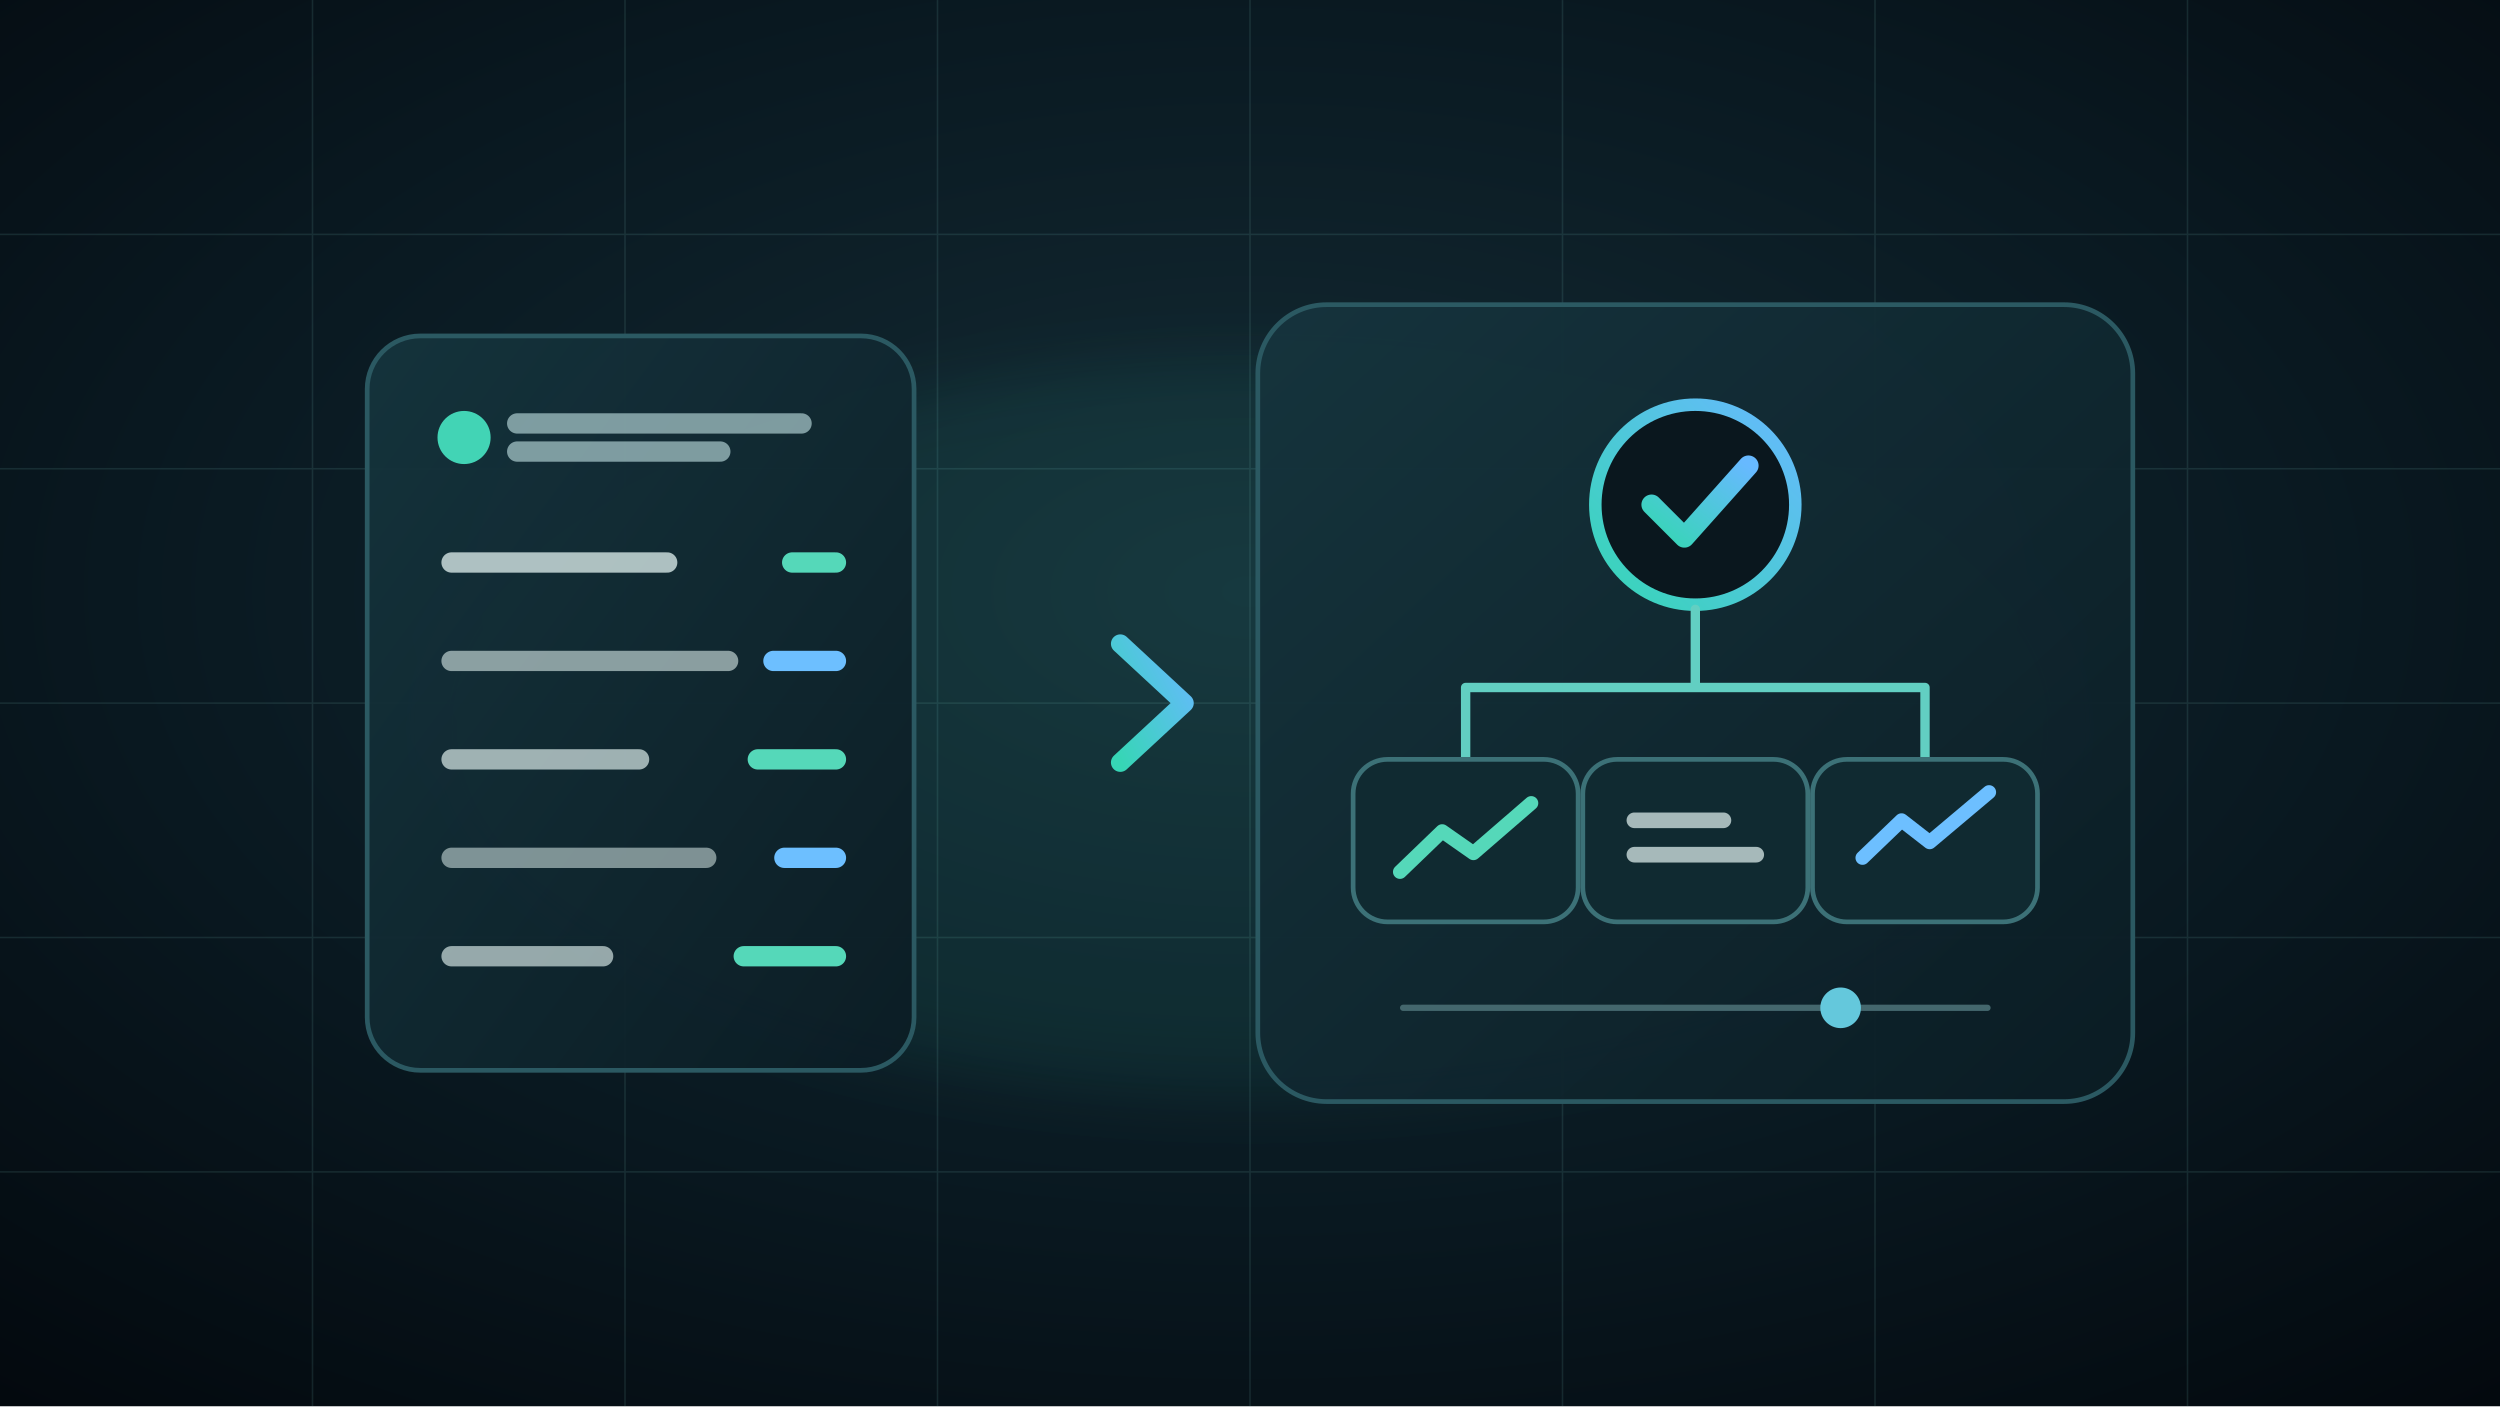
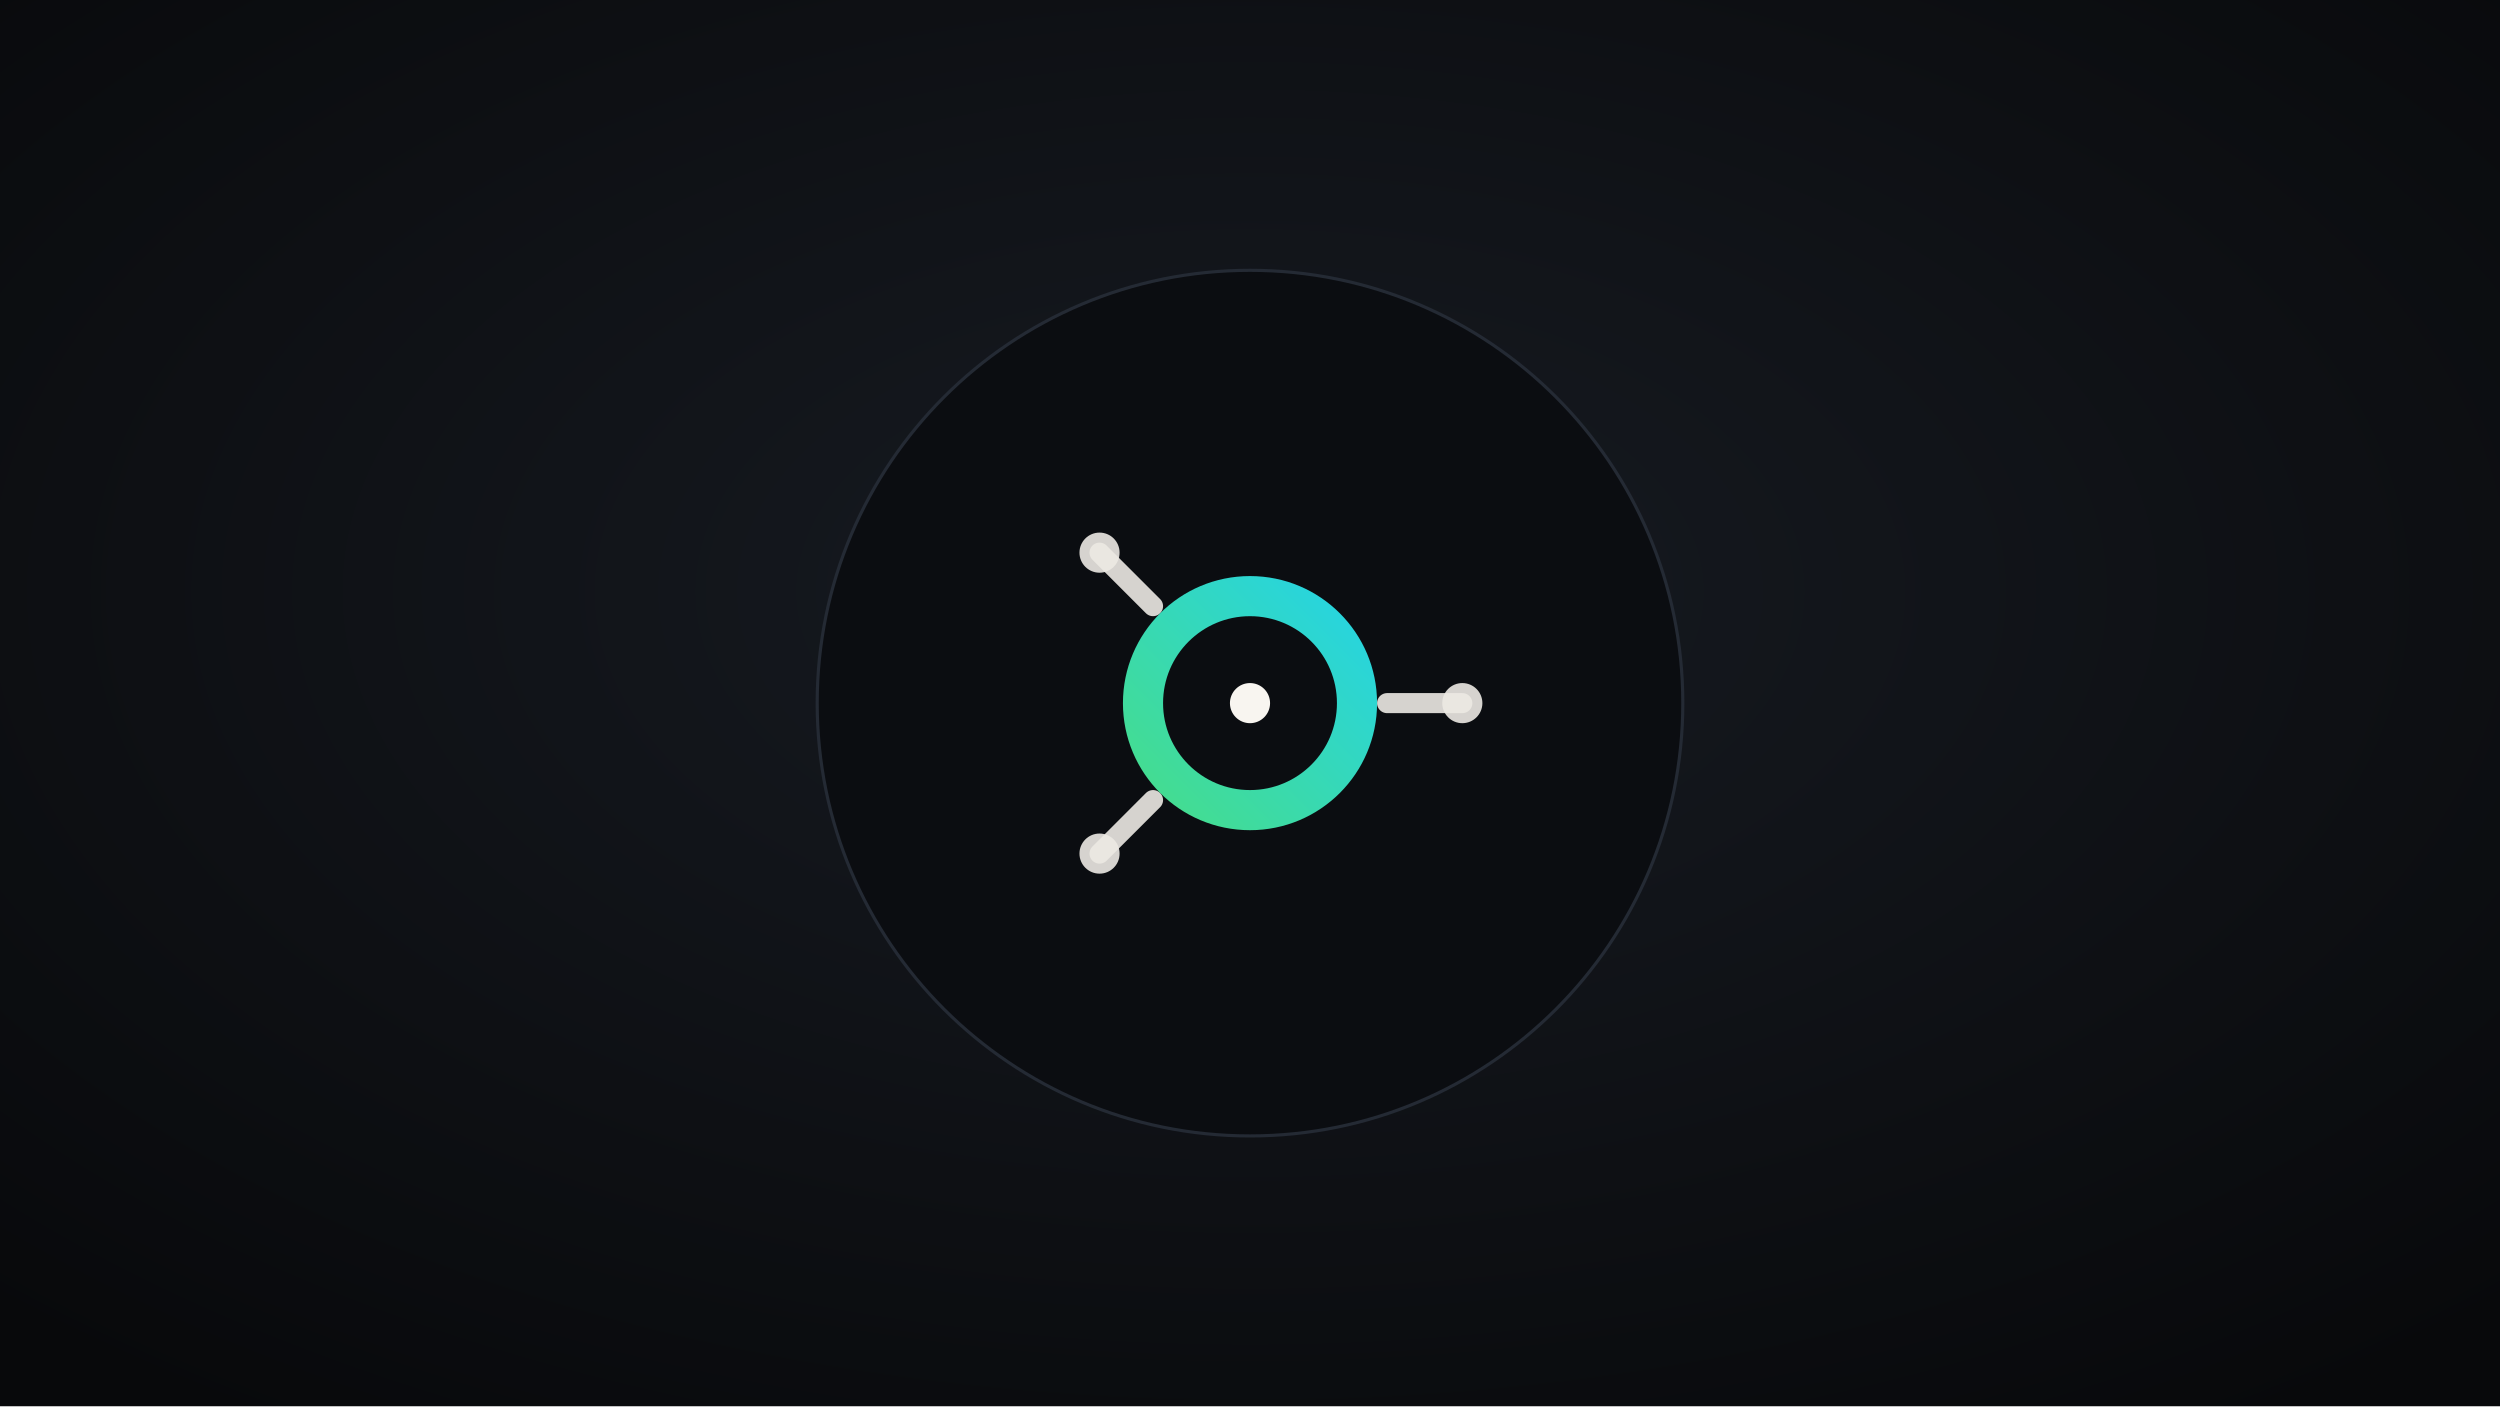
<svg xmlns="http://www.w3.org/2000/svg" viewBox="0 0 1600 900" role="img" aria-labelledby="title desc">
  <defs>
-     <radialGradient id="background" cx="50%" cy="42%" r="78%">
-       <stop offset="0" stop-color="#142c35" />
-       <stop offset="0.58" stop-color="#091820" />
-       <stop offset="1" stop-color="#03080d" />
+     <radialGradient id="background" cx="50%" cy="42%" r="72%">
+       <stop offset="0" stop-color="#171b22" />
+       <stop offset="1" stop-color="#08090b" />
    </radialGradient>
-     <linearGradient id="panel" x1="0" y1="0" x2="1" y2="1">
-       <stop offset="0" stop-color="#15343d" stop-opacity="0.96" />
-       <stop offset="1" stop-color="#0b1c24" stop-opacity="0.96" />
+     <radialGradient id="glow">
+       <stop offset="0" stop-color="#5aa1e9" stop-opacity="0.08" />
+       <stop offset="0.7" stop-color="#08090b" stop-opacity="0" />
+     </radialGradient>
+     <linearGradient id="cyan-mint" gradientUnits="userSpaceOnUse" x1="120" y1="280" x2="280" y2="120">
+       <stop offset="0" stop-color="#4ade80" />
+       <stop offset="1" stop-color="#22d3ee" />
    </linearGradient>
-     <linearGradient id="accent" x1="0" y1="1" x2="1" y2="0">
-       <stop offset="0" stop-color="#36d6b5" />
-       <stop offset="1" stop-color="#67b9ff" />
-     </linearGradient>
-     <filter id="glow" x="-40%" y="-40%" width="180%" height="180%">
-       <feGaussianBlur stdDeviation="18" />
-     </filter>
  </defs>
  <rect width="1600" height="900" fill="url(#background)" />
-   <g opacity="0.12" stroke="#8ad9d1" stroke-width="1">
-     <path d="M0 150H1600M0 300H1600M0 450H1600M0 600H1600M0 750H1600" />
-     <path d="M200 0V900M400 0V900M600 0V900M800 0V900M1000 0V900M1200 0V900M1400 0V900" />
-   </g>
-   <ellipse cx="800" cy="466" rx="520" ry="235" fill="#31c8ae" opacity="0.08" filter="url(#glow)" />
-   <g transform="translate(235 215)">
-     <rect width="350" height="470" rx="34" fill="url(#panel)" stroke="#2b5962" stroke-width="3" />
-     <circle cx="62" cy="65" r="17" fill="#42d4b5" />
-     <path d="M96 56H278M96 74H226" stroke="#a8c7ca" stroke-width="13" stroke-linecap="round" opacity="0.72" />
-     <g fill="none" stroke-linecap="round">
-       <path d="M54 145H192" stroke="#d5e6e5" stroke-width="13" opacity="0.8" />
-       <path d="M272 145H300" stroke="#55d8b9" stroke-width="13" />
-       <path d="M54 208H231" stroke="#d5e6e5" stroke-width="13" opacity="0.62" />
-       <path d="M260 208H300" stroke="#6dbfff" stroke-width="13" />
-       <path d="M54 271H174" stroke="#d5e6e5" stroke-width="13" opacity="0.72" />
-       <path d="M250 271H300" stroke="#55d8b9" stroke-width="13" />
-       <path d="M54 334H217" stroke="#d5e6e5" stroke-width="13" opacity="0.56" />
-       <path d="M267 334H300" stroke="#6dbfff" stroke-width="13" />
-       <path d="M54 397H151" stroke="#d5e6e5" stroke-width="13" opacity="0.68" />
-       <path d="M241 397H300" stroke="#55d8b9" stroke-width="13" />
+   <circle cx="800" cy="450" r="400" fill="url(#glow)" />
+   <circle cx="800" cy="450" r="277" fill="#0b0d11" stroke="#242a34" stroke-width="2" />
+   <g transform="translate(586 236) scale(1.07)">
+     <g fill="none" stroke="#ece9e3" stroke-width="12" stroke-linecap="round" opacity="0.9">
+       <path d="M110 110 142 142" />
+       <path d="M110 290 142 258" />
+       <path d="M327 200H282" />
    </g>
-   </g>
-   <g fill="none" stroke="url(#accent)" stroke-width="12" stroke-linecap="round" stroke-linejoin="round">
-     <path d="M640 450H752" />
-     <path d="M717 412L758 450L717 488" />
-   </g>
-   <g transform="translate(805 195)">
-     <rect width="560" height="510" rx="44" fill="url(#panel)" stroke="#2b5962" stroke-width="3" />
-     <circle cx="280" cy="128" r="64" fill="#0a171e" stroke="url(#accent)" stroke-width="8" />
-     <path d="M252 128L273 149L314 103" fill="none" stroke="url(#accent)" stroke-width="13" stroke-linecap="round" stroke-linejoin="round" />
-     <path d="M280 195V245M280 245H133M280 245H427M133 245V291M427 245V291" fill="none" stroke="#62cfc2" stroke-width="6" stroke-linecap="round" />
-     <g>
-       <rect x="61" y="291" width="144" height="104" rx="22" fill="#102a31" stroke="#3c7177" stroke-width="3" />
-       <rect x="208" y="291" width="144" height="104" rx="22" fill="#102a31" stroke="#3c7177" stroke-width="3" />
-       <rect x="355" y="291" width="144" height="104" rx="22" fill="#102a31" stroke="#3c7177" stroke-width="3" />
-       <path d="M91 363L118 337L138 351L175 319" fill="none" stroke="#55d8b9" stroke-width="9" stroke-linecap="round" stroke-linejoin="round" />
-       <path d="M241 352H319M241 330H298" stroke="#d5e6e5" stroke-width="10" stroke-linecap="round" opacity="0.76" />
-       <path d="M387 354L412 330L430 344L468 312" fill="none" stroke="#6dbfff" stroke-width="9" stroke-linecap="round" stroke-linejoin="round" />
+     <g fill="#ece9e3" opacity="0.9">
+       <circle cx="110" cy="110" r="12" />
+       <circle cx="110" cy="290" r="12" />
+       <circle cx="327" cy="200" r="12" />
    </g>
-     <path d="M93 450H467" stroke="#44676d" stroke-width="4" stroke-linecap="round" />
-     <path d="M93 450H373" stroke="url(#accent)" stroke-width="8" stroke-linecap="round" />
-     <circle cx="373" cy="450" r="13" fill="#64c8dc" />
+     <circle cx="200" cy="200" r="64" fill="none" stroke="url(#cyan-mint)" stroke-width="24" />
+     <circle cx="200" cy="200" r="12" fill="#f8f5f0" />
  </g>
</svg>
